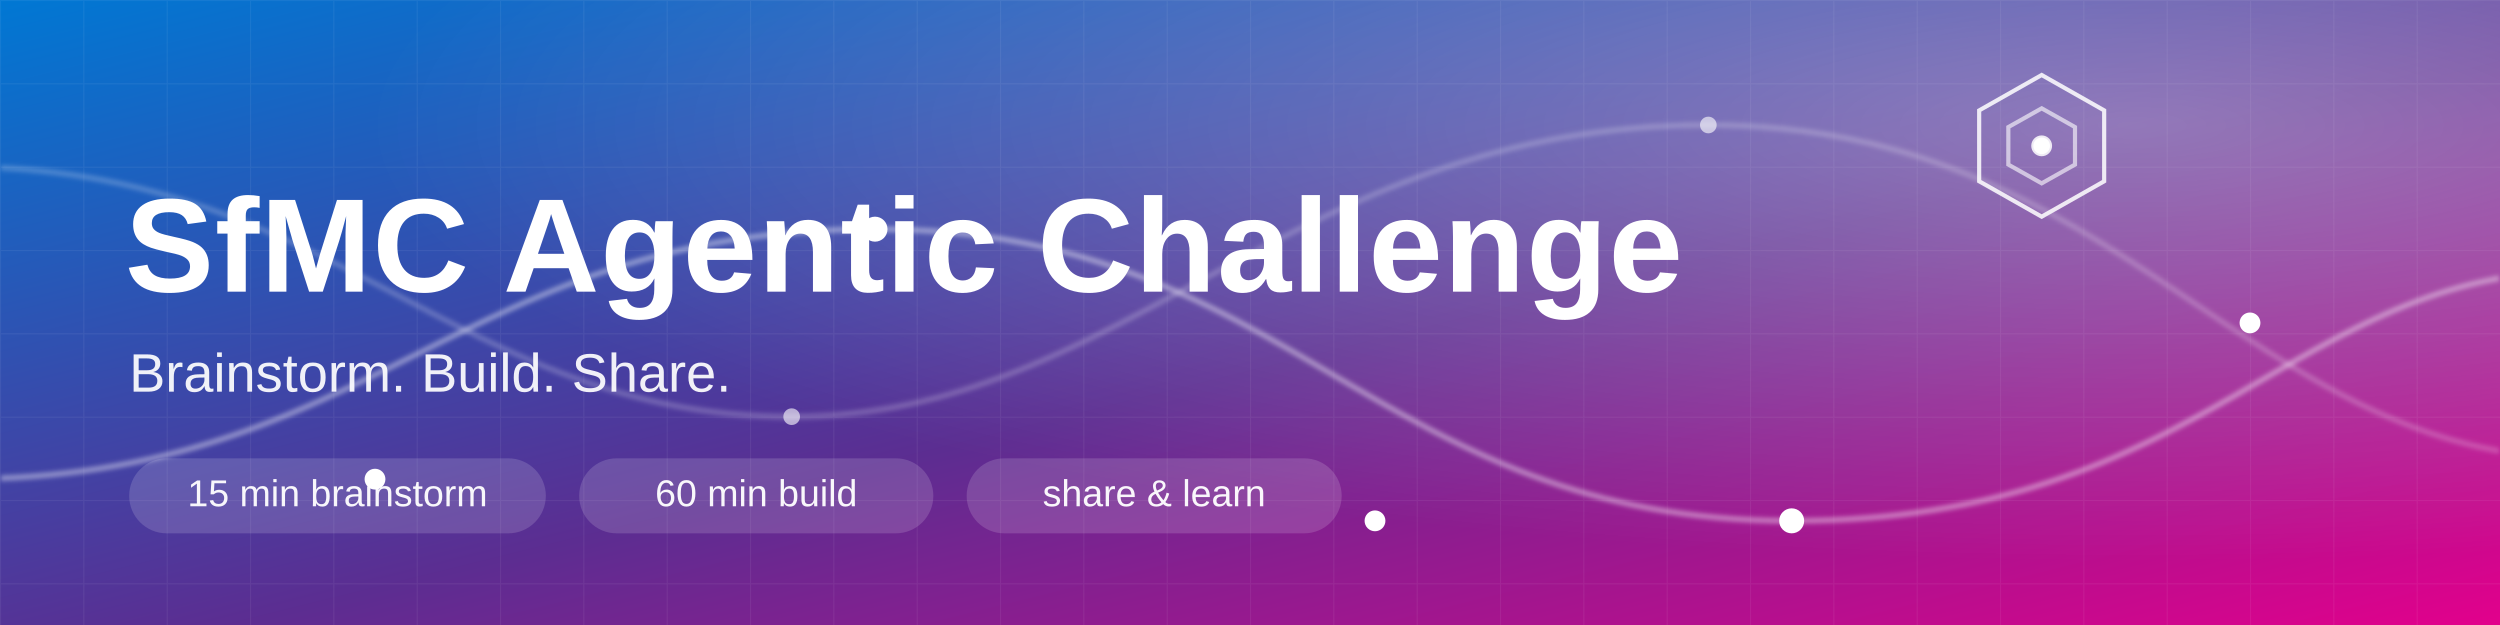
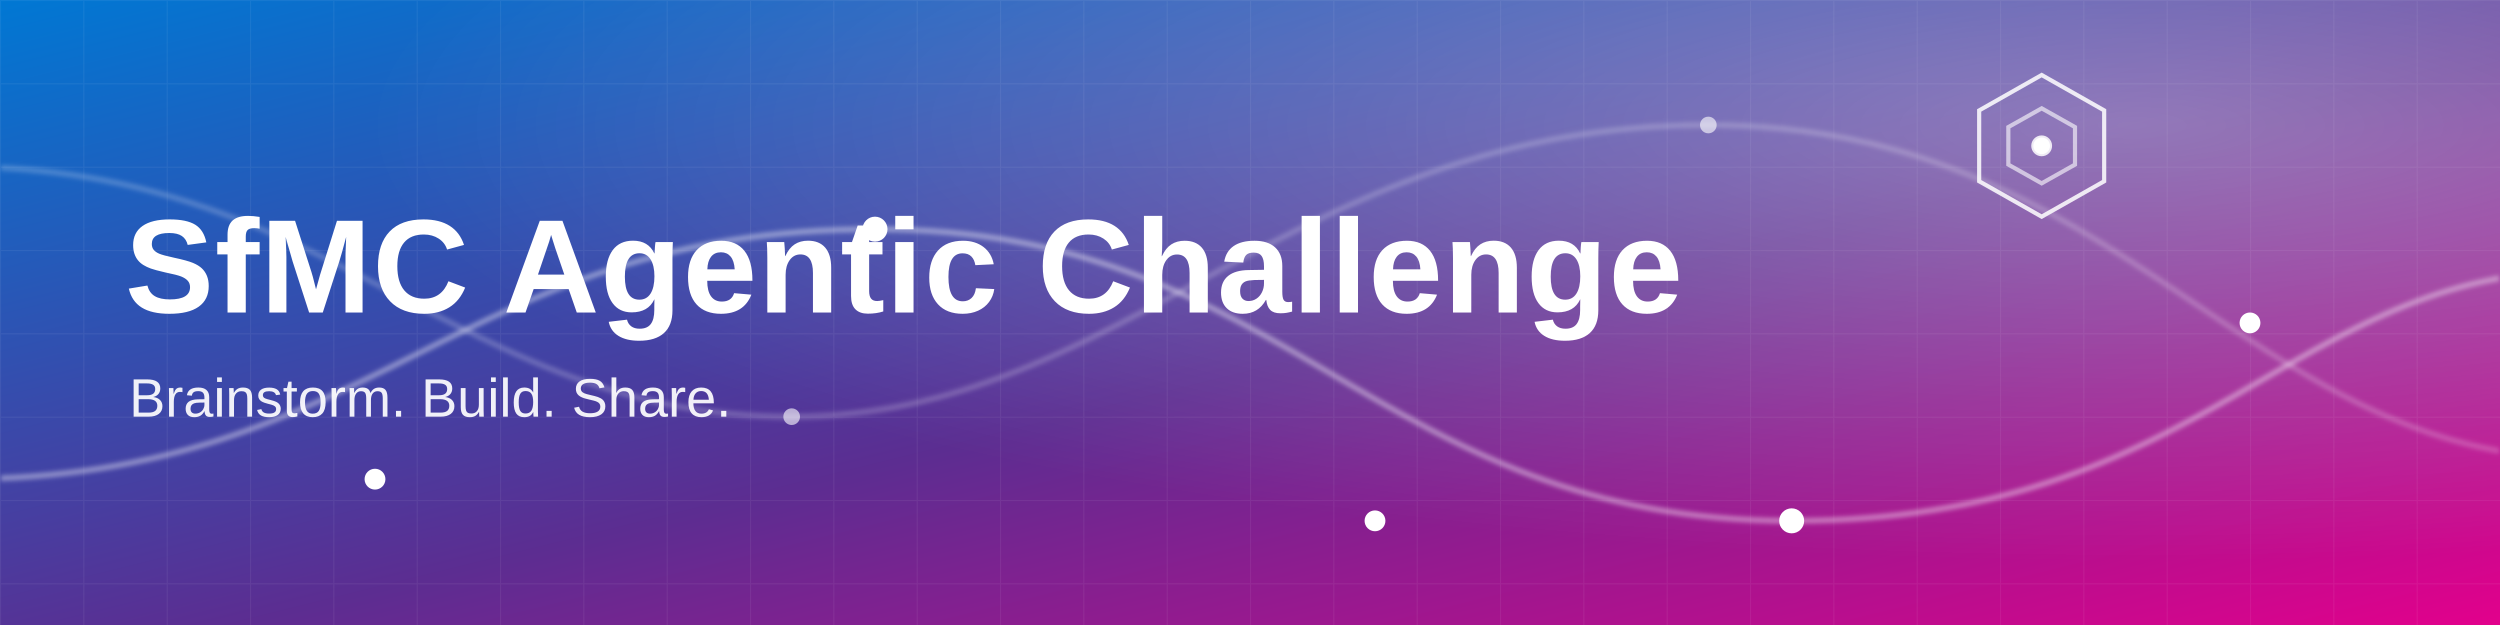
<svg xmlns="http://www.w3.org/2000/svg" viewBox="0 0 1200 300" role="img" aria-label="SfMC Agentic Challenge banner">
  <defs>
    <linearGradient id="bg" x1="0" y1="0" x2="1" y2="1">
      <stop offset="0%" stop-color="#0078D4" />
      <stop offset="55%" stop-color="#5C2D91" />
      <stop offset="100%" stop-color="#E3008C" />
    </linearGradient>
    <radialGradient id="glow" cx="0.85" cy="0.2" r="0.7">
      <stop offset="0%" stop-color="#ffffff" stop-opacity="0.35" />
      <stop offset="100%" stop-color="#ffffff" stop-opacity="0" />
    </radialGradient>
    <pattern id="grid" width="40" height="40" patternUnits="userSpaceOnUse">
      <path d="M40 0H0V40" fill="none" stroke="#ffffff" stroke-opacity="0.06" stroke-width="1" />
    </pattern>
    <filter id="soft" x="-20%" y="-20%" width="140%" height="140%">
      <feGaussianBlur stdDeviation="1.2" />
    </filter>
  </defs>
  <rect width="1200" height="300" fill="url(#bg)" />
  <rect width="1200" height="300" fill="url(#grid)" />
  <rect width="1200" height="300" fill="url(#glow)" />
  <g stroke="#ffffff" stroke-opacity="0.55" fill="none" stroke-width="2" filter="url(#soft)">
    <path d="M-20 230 C 180 230, 220 110, 420 110 S 660 250, 860 250 S 1100 130, 1240 130" />
    <path d="M-20 80 C 160 80, 220 200, 380 200 S 620 60, 820 60 S 1080 220, 1240 220" stroke-opacity="0.3" />
  </g>
  <g fill="#ffffff">
    <circle cx="180" cy="230" r="5" />
    <circle cx="420" cy="110" r="6" />
    <circle cx="660" cy="250" r="5" />
    <circle cx="860" cy="250" r="6" />
    <circle cx="1080" cy="155" r="5" />
    <circle cx="380" cy="200" r="4" fill-opacity="0.6" />
    <circle cx="820" cy="60" r="4" fill-opacity="0.6" />
  </g>
  <g transform="translate(980 70)" fill="none" stroke="#ffffff" stroke-width="2" stroke-opacity="0.85">
    <polygon points="0,-34 30,-17 30,17 0,34 -30,17 -30,-17" />
    <polygon points="0,-18 16,-9 16,9 0,18 -16,9 -16,-9" stroke-opacity="0.6" />
    <circle r="4" fill="#ffffff" />
  </g>
  <g font-family="'Segoe UI', 'Helvetica Neue', Arial, sans-serif" fill="#ffffff">
-     <text x="60" y="140" font-size="64" font-weight="700" letter-spacing="0.5">SfMC Agentic Challenge</text>
-     <text x="62" y="188" font-size="26" font-weight="400" fill-opacity="0.92">Brainstorm. Build. Share.</text>
-     <g transform="translate(62 220)" font-size="18" fill-opacity="0.95">
-       <rect x="0" y="0" width="200" height="36" rx="18" fill="#ffffff" fill-opacity="0.15" />
-       <text x="100" y="23" text-anchor="middle">15 min brainstorm</text>
-       <rect x="216" y="0" width="170" height="36" rx="18" fill="#ffffff" fill-opacity="0.15" />
-       <text x="301" y="23" text-anchor="middle">60 min build</text>
-       <rect x="402" y="0" width="180" height="36" rx="18" fill="#ffffff" fill-opacity="0.15" />
-       <text x="492" y="23" text-anchor="middle">share &amp; learn</text>
-     </g>
+     <text x="60" y="150" font-size="64" font-weight="700" letter-spacing="0.5">SfMC Agentic Challenge</text>
+     <text x="62" y="200" font-size="26" font-weight="400" fill-opacity="0.92">Brainstorm. Build. Share.</text>
  </g>
</svg>
